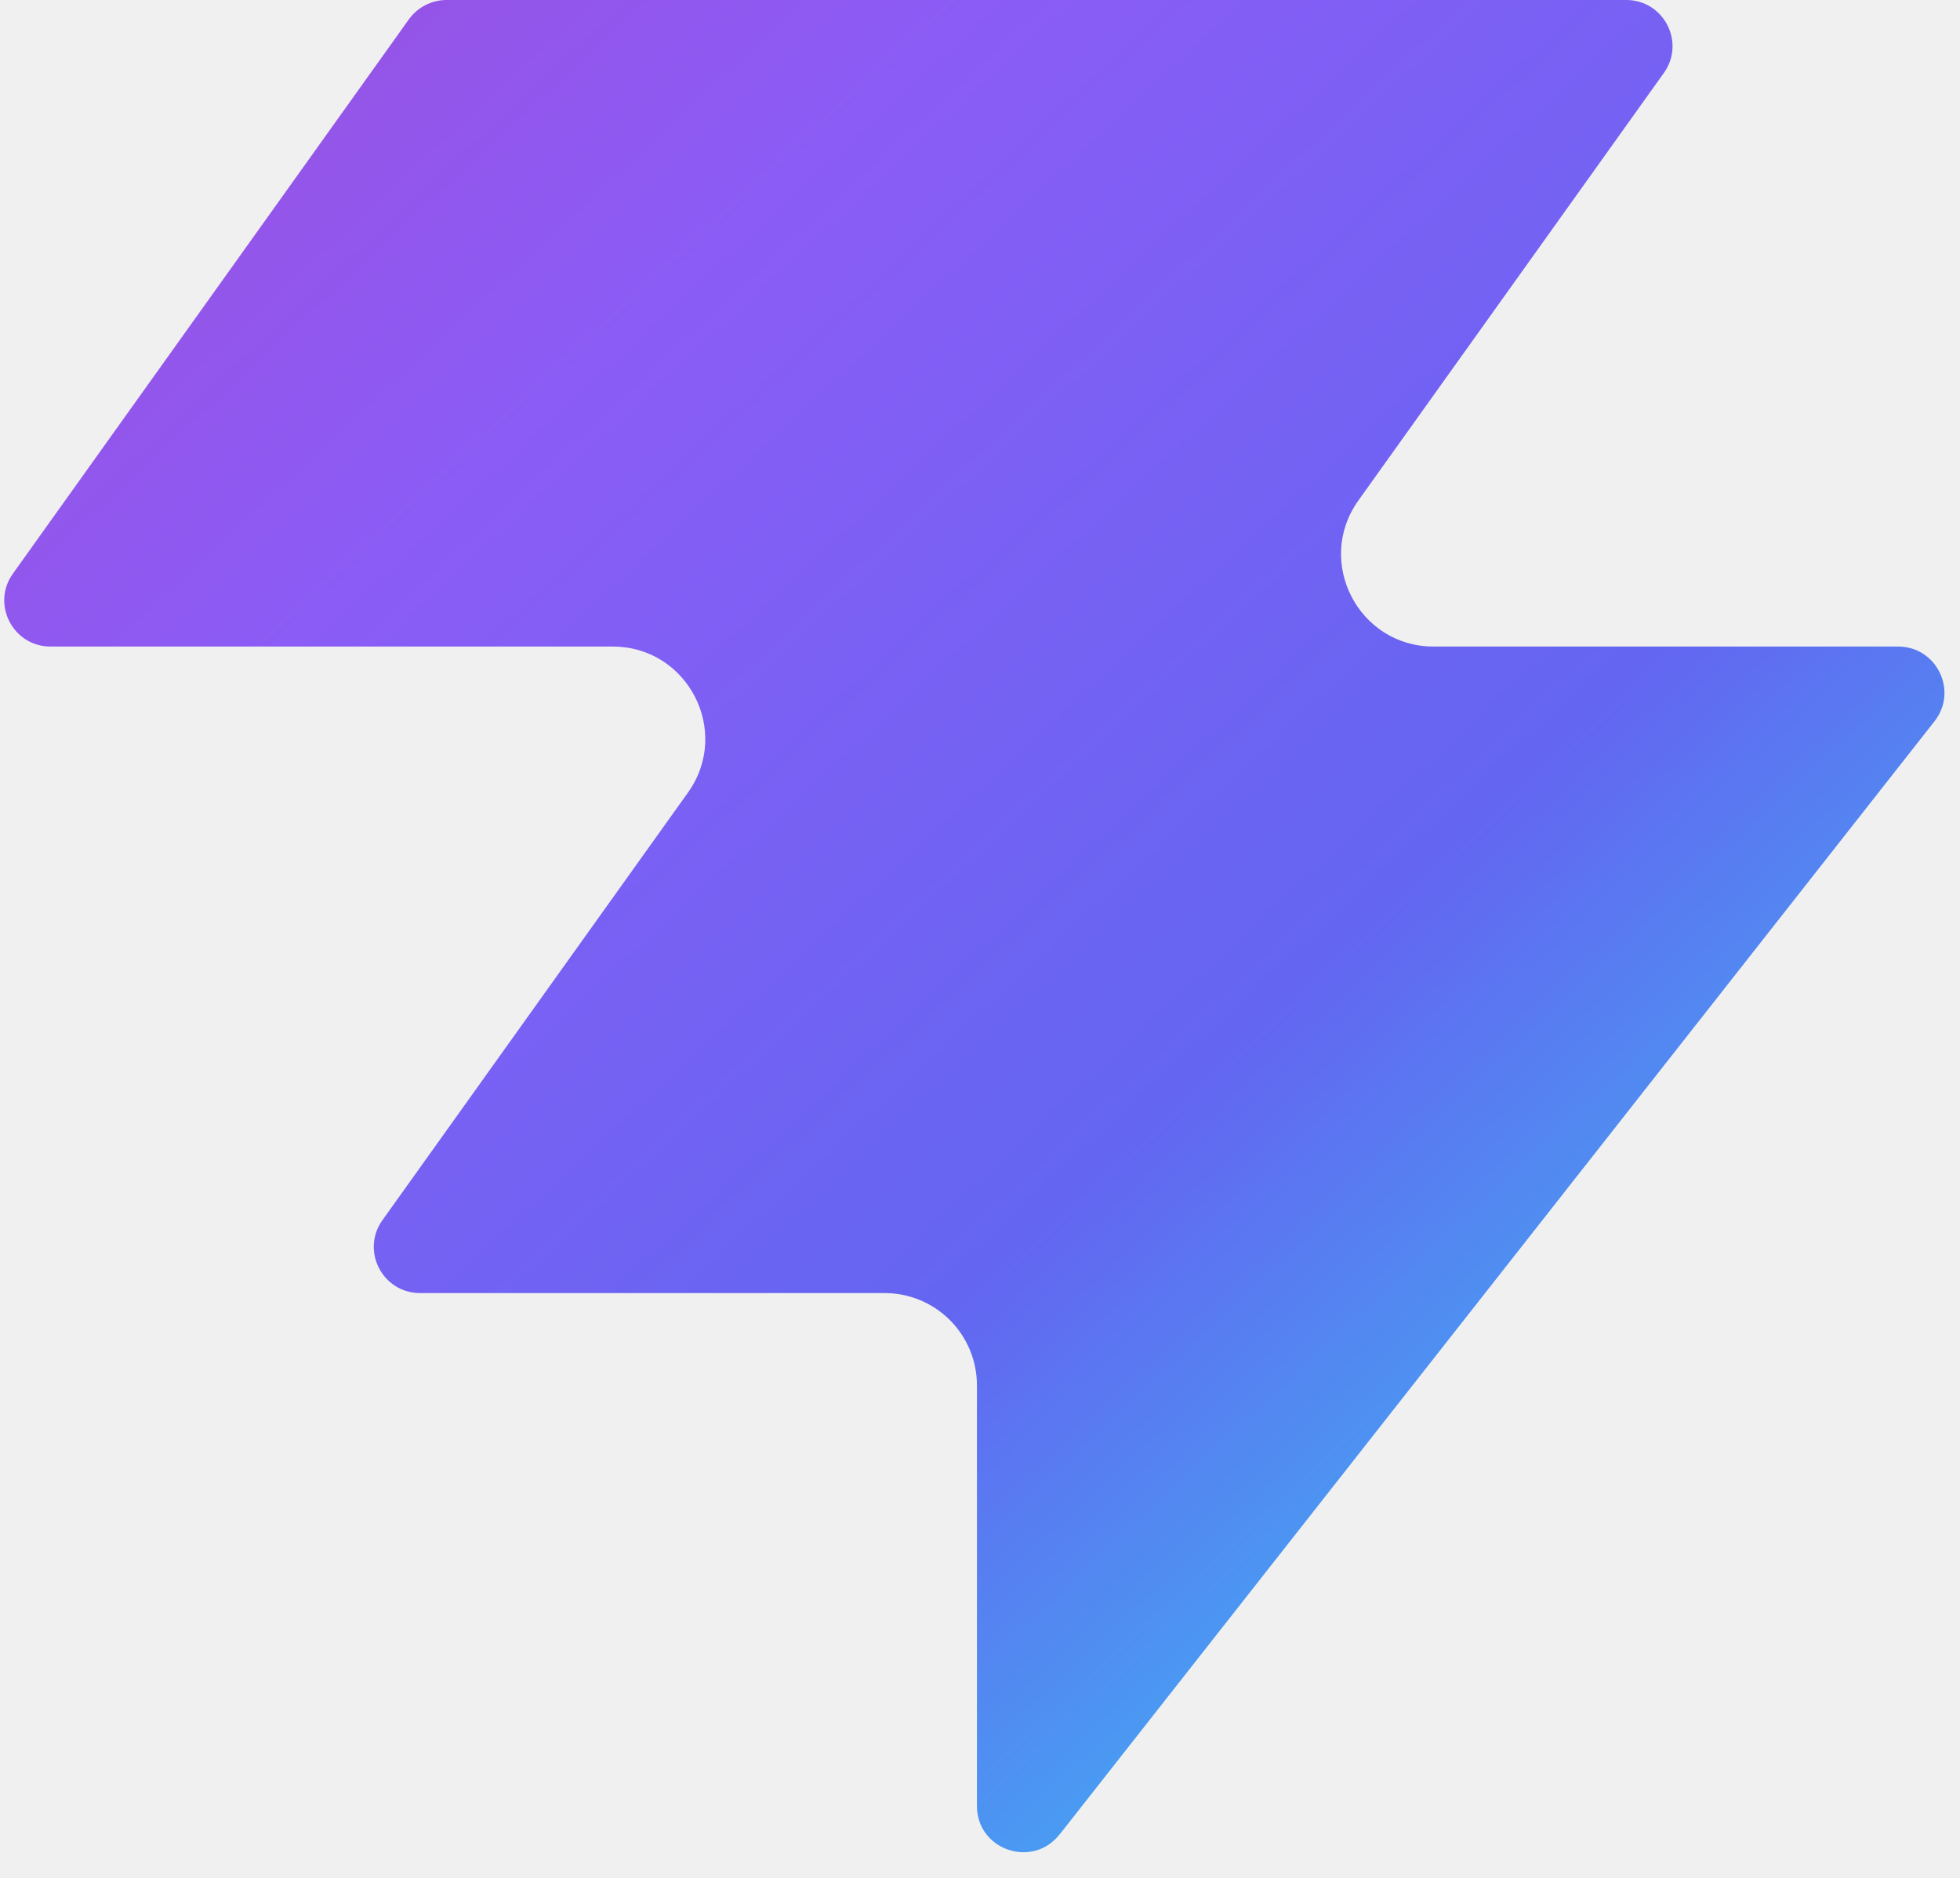
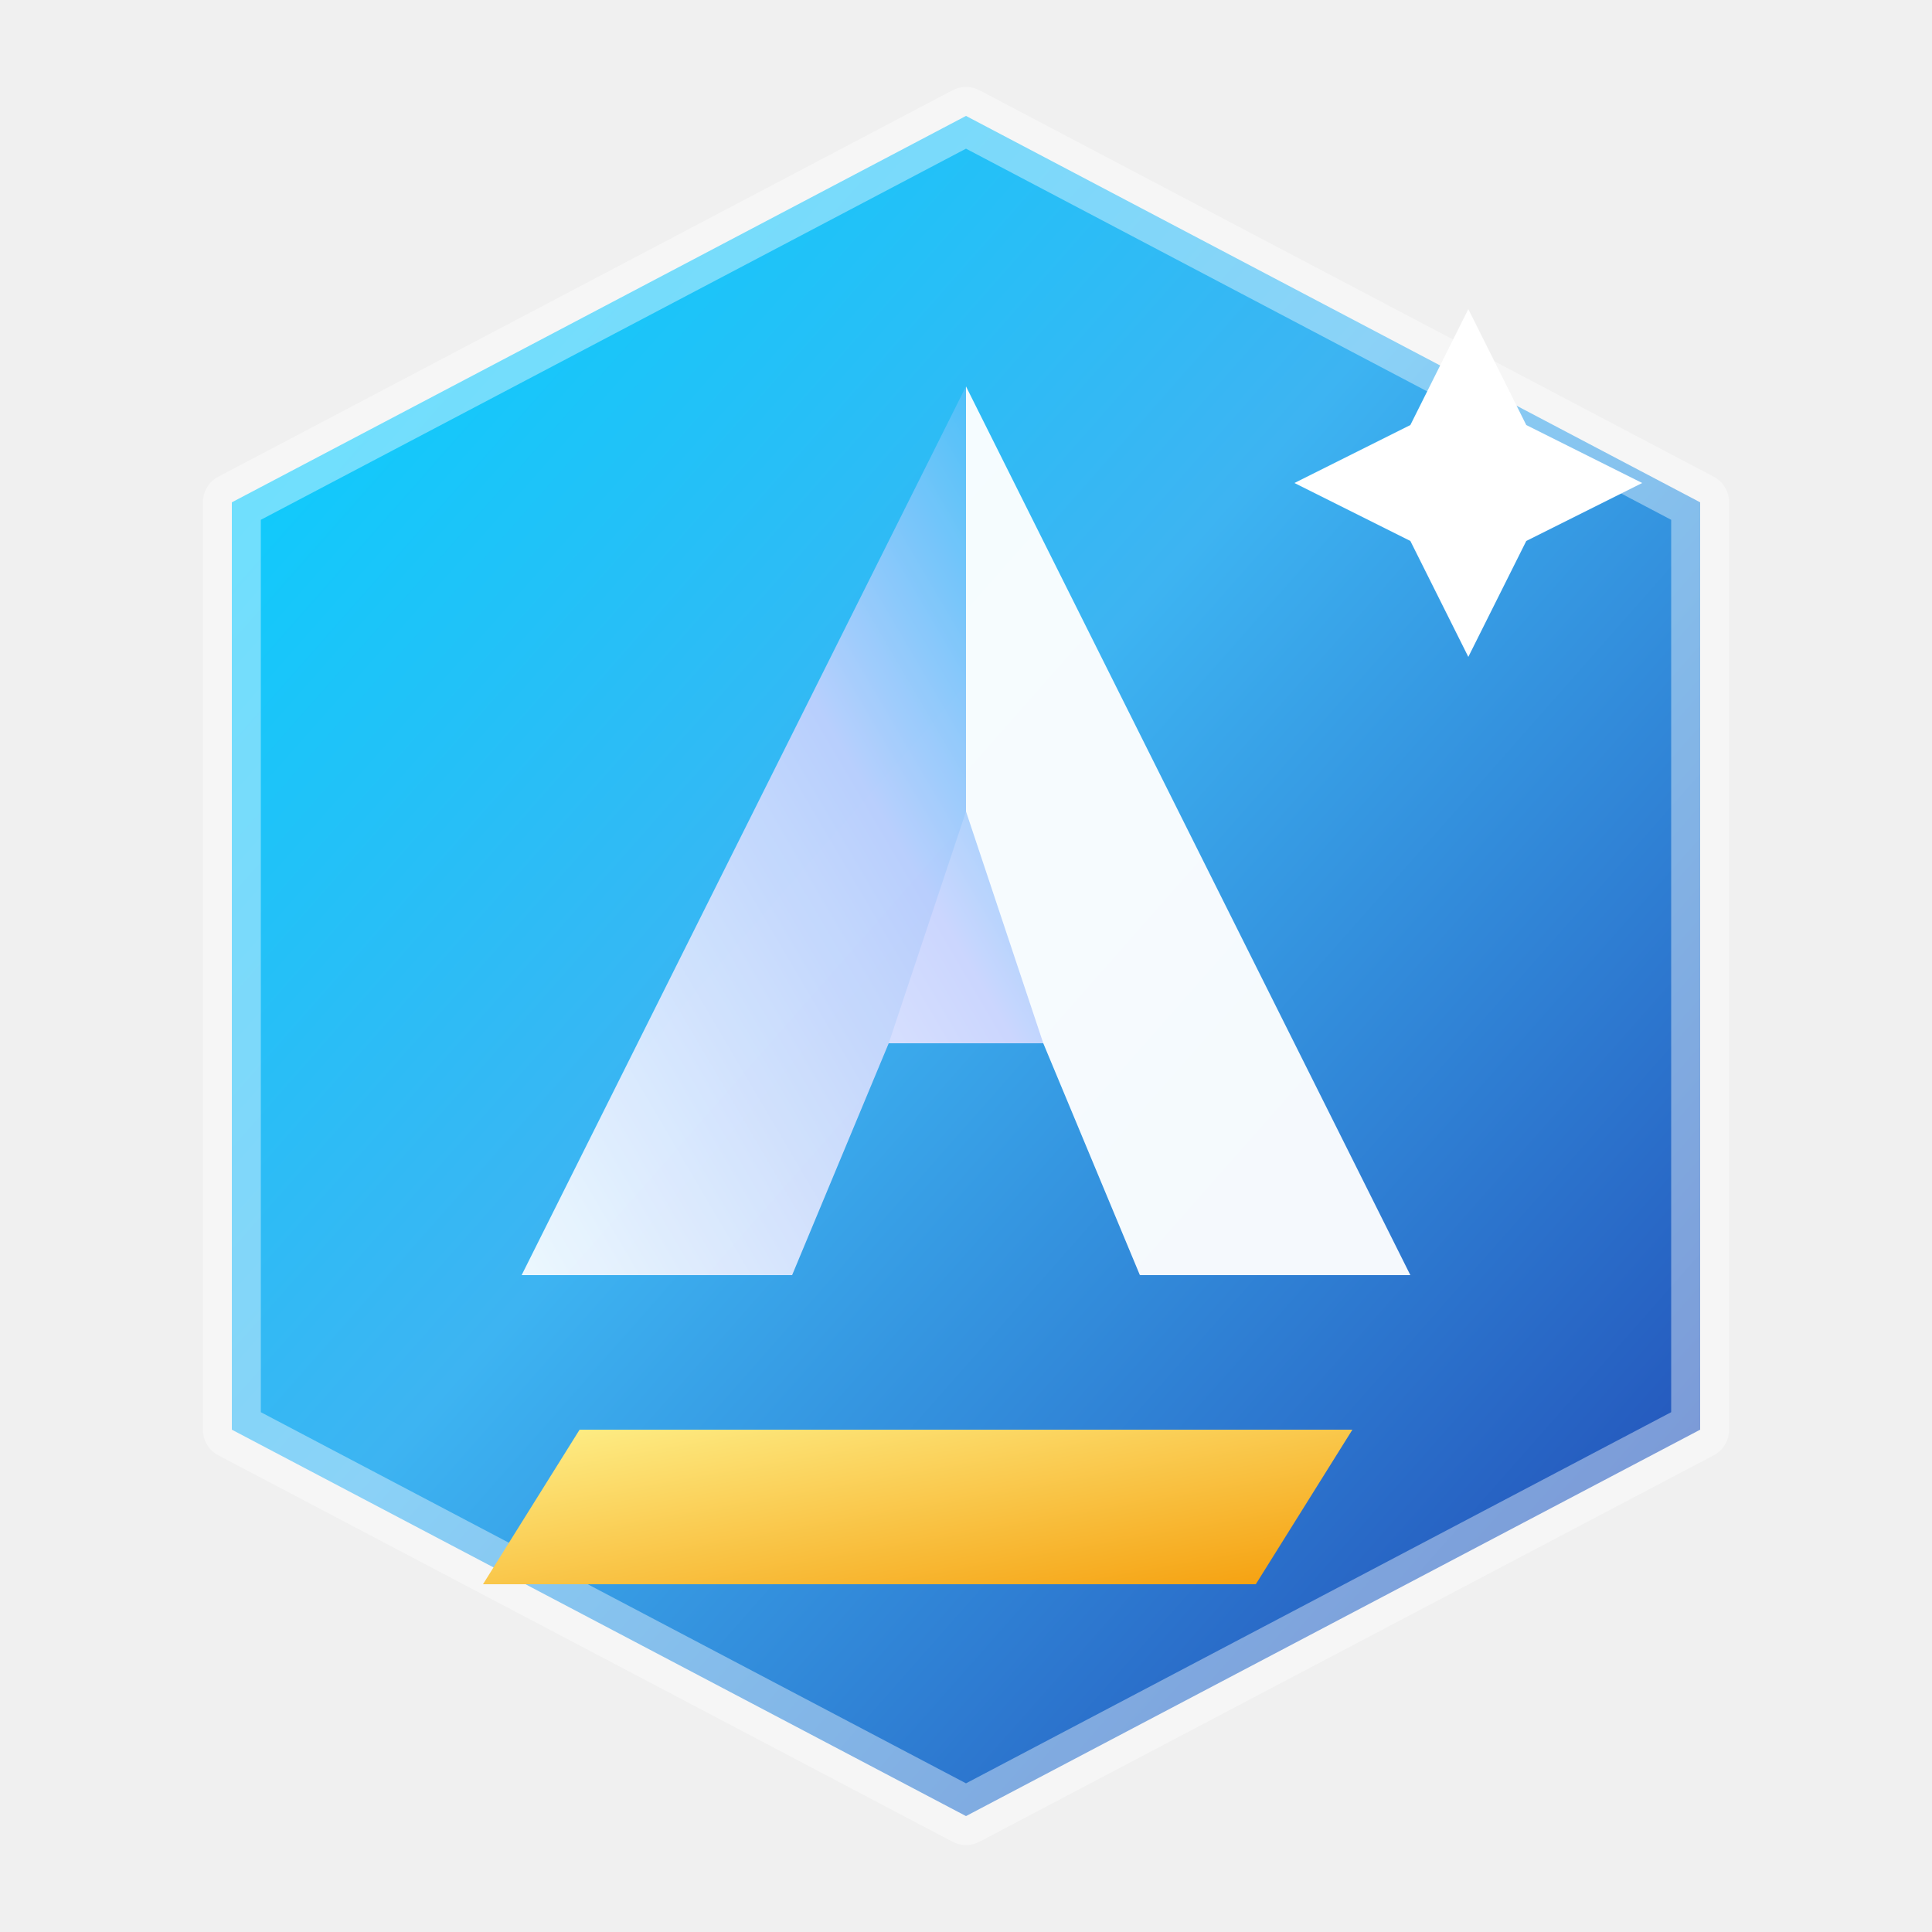
- <svg xmlns="http://www.w3.org/2000/svg" viewBox="0 0 48 46" fill="none">
+ <svg xmlns="http://www.w3.org/2000/svg" viewBox="0 0 100 100" fill="none">
  <defs>
-     <linearGradient id="voltaku-bolt-grad" x1="0%" y1="0%" x2="100%" y2="100%">
-       <stop offset="0%" stop-color="#9d4edd" />
-       <stop offset="25%" stop-color="#8b5cf6" />
-       <stop offset="60%" stop-color="#6366f1" />
-       <stop offset="85%" stop-color="#3db4f2" />
+     <linearGradient id="senpaiHexGrad" x1="0%" y1="0%" x2="100%" y2="100%">
+       <stop offset="0%" stop-color="#00d2ff" />
+       <stop offset="45%" stop-color="#3db4f2" />
+       <stop offset="100%" stop-color="#1e40af" />
+     </linearGradient>
+     <linearGradient id="senpaiAccentGrad" x1="0%" y1="100%" x2="100%" y2="0%">
+       <stop offset="0%" stop-color="#ffffff" />
+       <stop offset="60%" stop-color="#c7d2fe" />
      <stop offset="100%" stop-color="#38bdf8" />
    </linearGradient>
+     <linearGradient id="senpaiGoldGrad" x1="0%" y1="0%" x2="100%" y2="100%">
+       <stop offset="0%" stop-color="#fef08a" />
+       <stop offset="100%" stop-color="#f59e0b" />
+     </linearGradient>
+     <filter id="logoGlow" x="-20%" y="-20%" width="140%" height="140%">
+       <feGaussianBlur stdDeviation="3" result="blur" />
+       <feComposite in="SourceGraphic" in2="blur" operator="over" />
+     </filter>
  </defs>
-   <path d="M25.946 44.938c-.664.845-2.021.375-2.021-.698V33.937a2.26 2.26 0 0 0-2.262-2.262H10.287c-.92 0-1.456-1.04-.92-1.788l7.48-10.471c1.07-1.497 0-3.578-1.842-3.578H1.237c-.92 0-1.456-1.04-.92-1.788L10.013.474c.214-.297.556-.474.92-.474h28.894c.92 0 1.456 1.04.92 1.788l-7.48 10.471c-1.07 1.498 0 3.579 1.842 3.579h11.377c.943 0 1.473 1.088.89 1.83L25.947 44.94z" fill="url(#voltaku-bolt-grad)" />
+   <polygon points="50,6 88,26 88,74 50,94 12,74 12,26" fill="url(#senpaiHexGrad)" stroke="rgba(255,255,255,0.4)" stroke-width="3" stroke-linejoin="round" />
+   <path d="M50 20 L73 66 L59 66 L54 54 L46 54 L50 42 L50 20 Z" fill="#ffffff" opacity="0.95" />
+   <path d="M50 20 L27 66 L41 66 L46 54 L54 54 L50 42 L50 20 Z" fill="url(#senpaiAccentGrad)" opacity="0.90" />
+   <path d="M30 74 L70 74 L65 82 L25 82 Z" fill="url(#senpaiGoldGrad)" />
+   <polygon points="76,16 79,22 85,25 79,28 76,34 73,28 67,25 73,22" fill="#ffffff" />
</svg>
